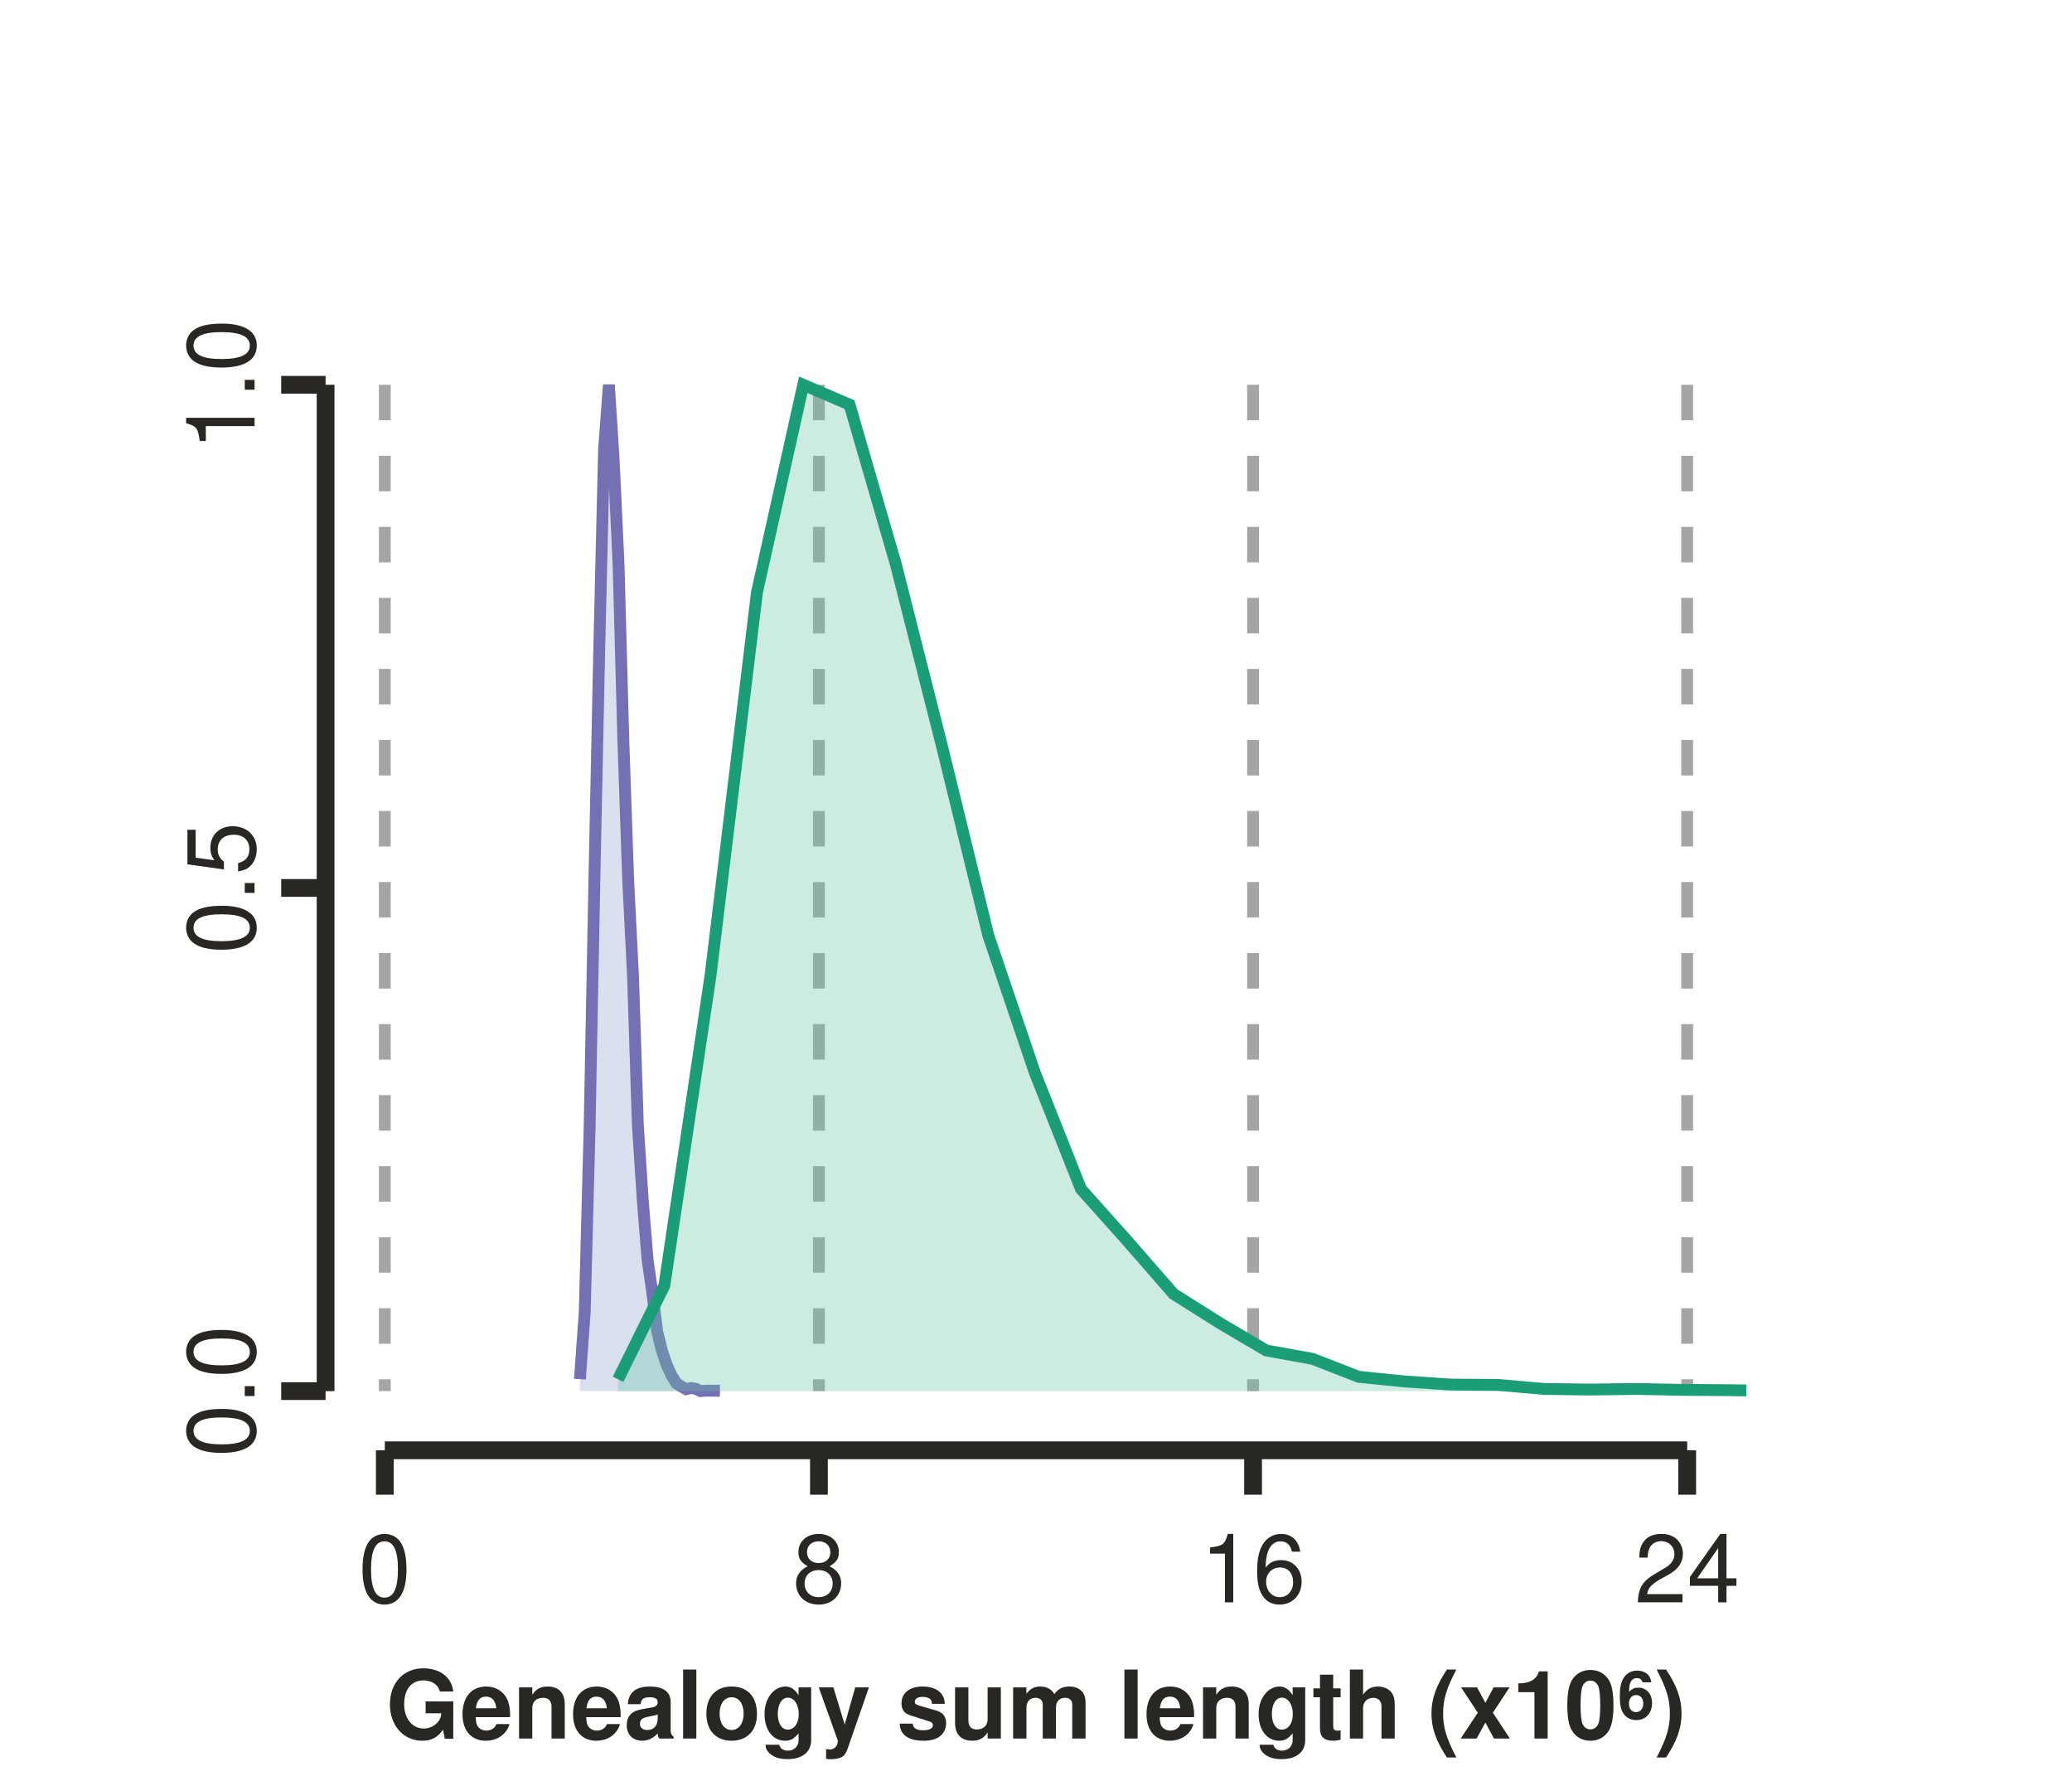
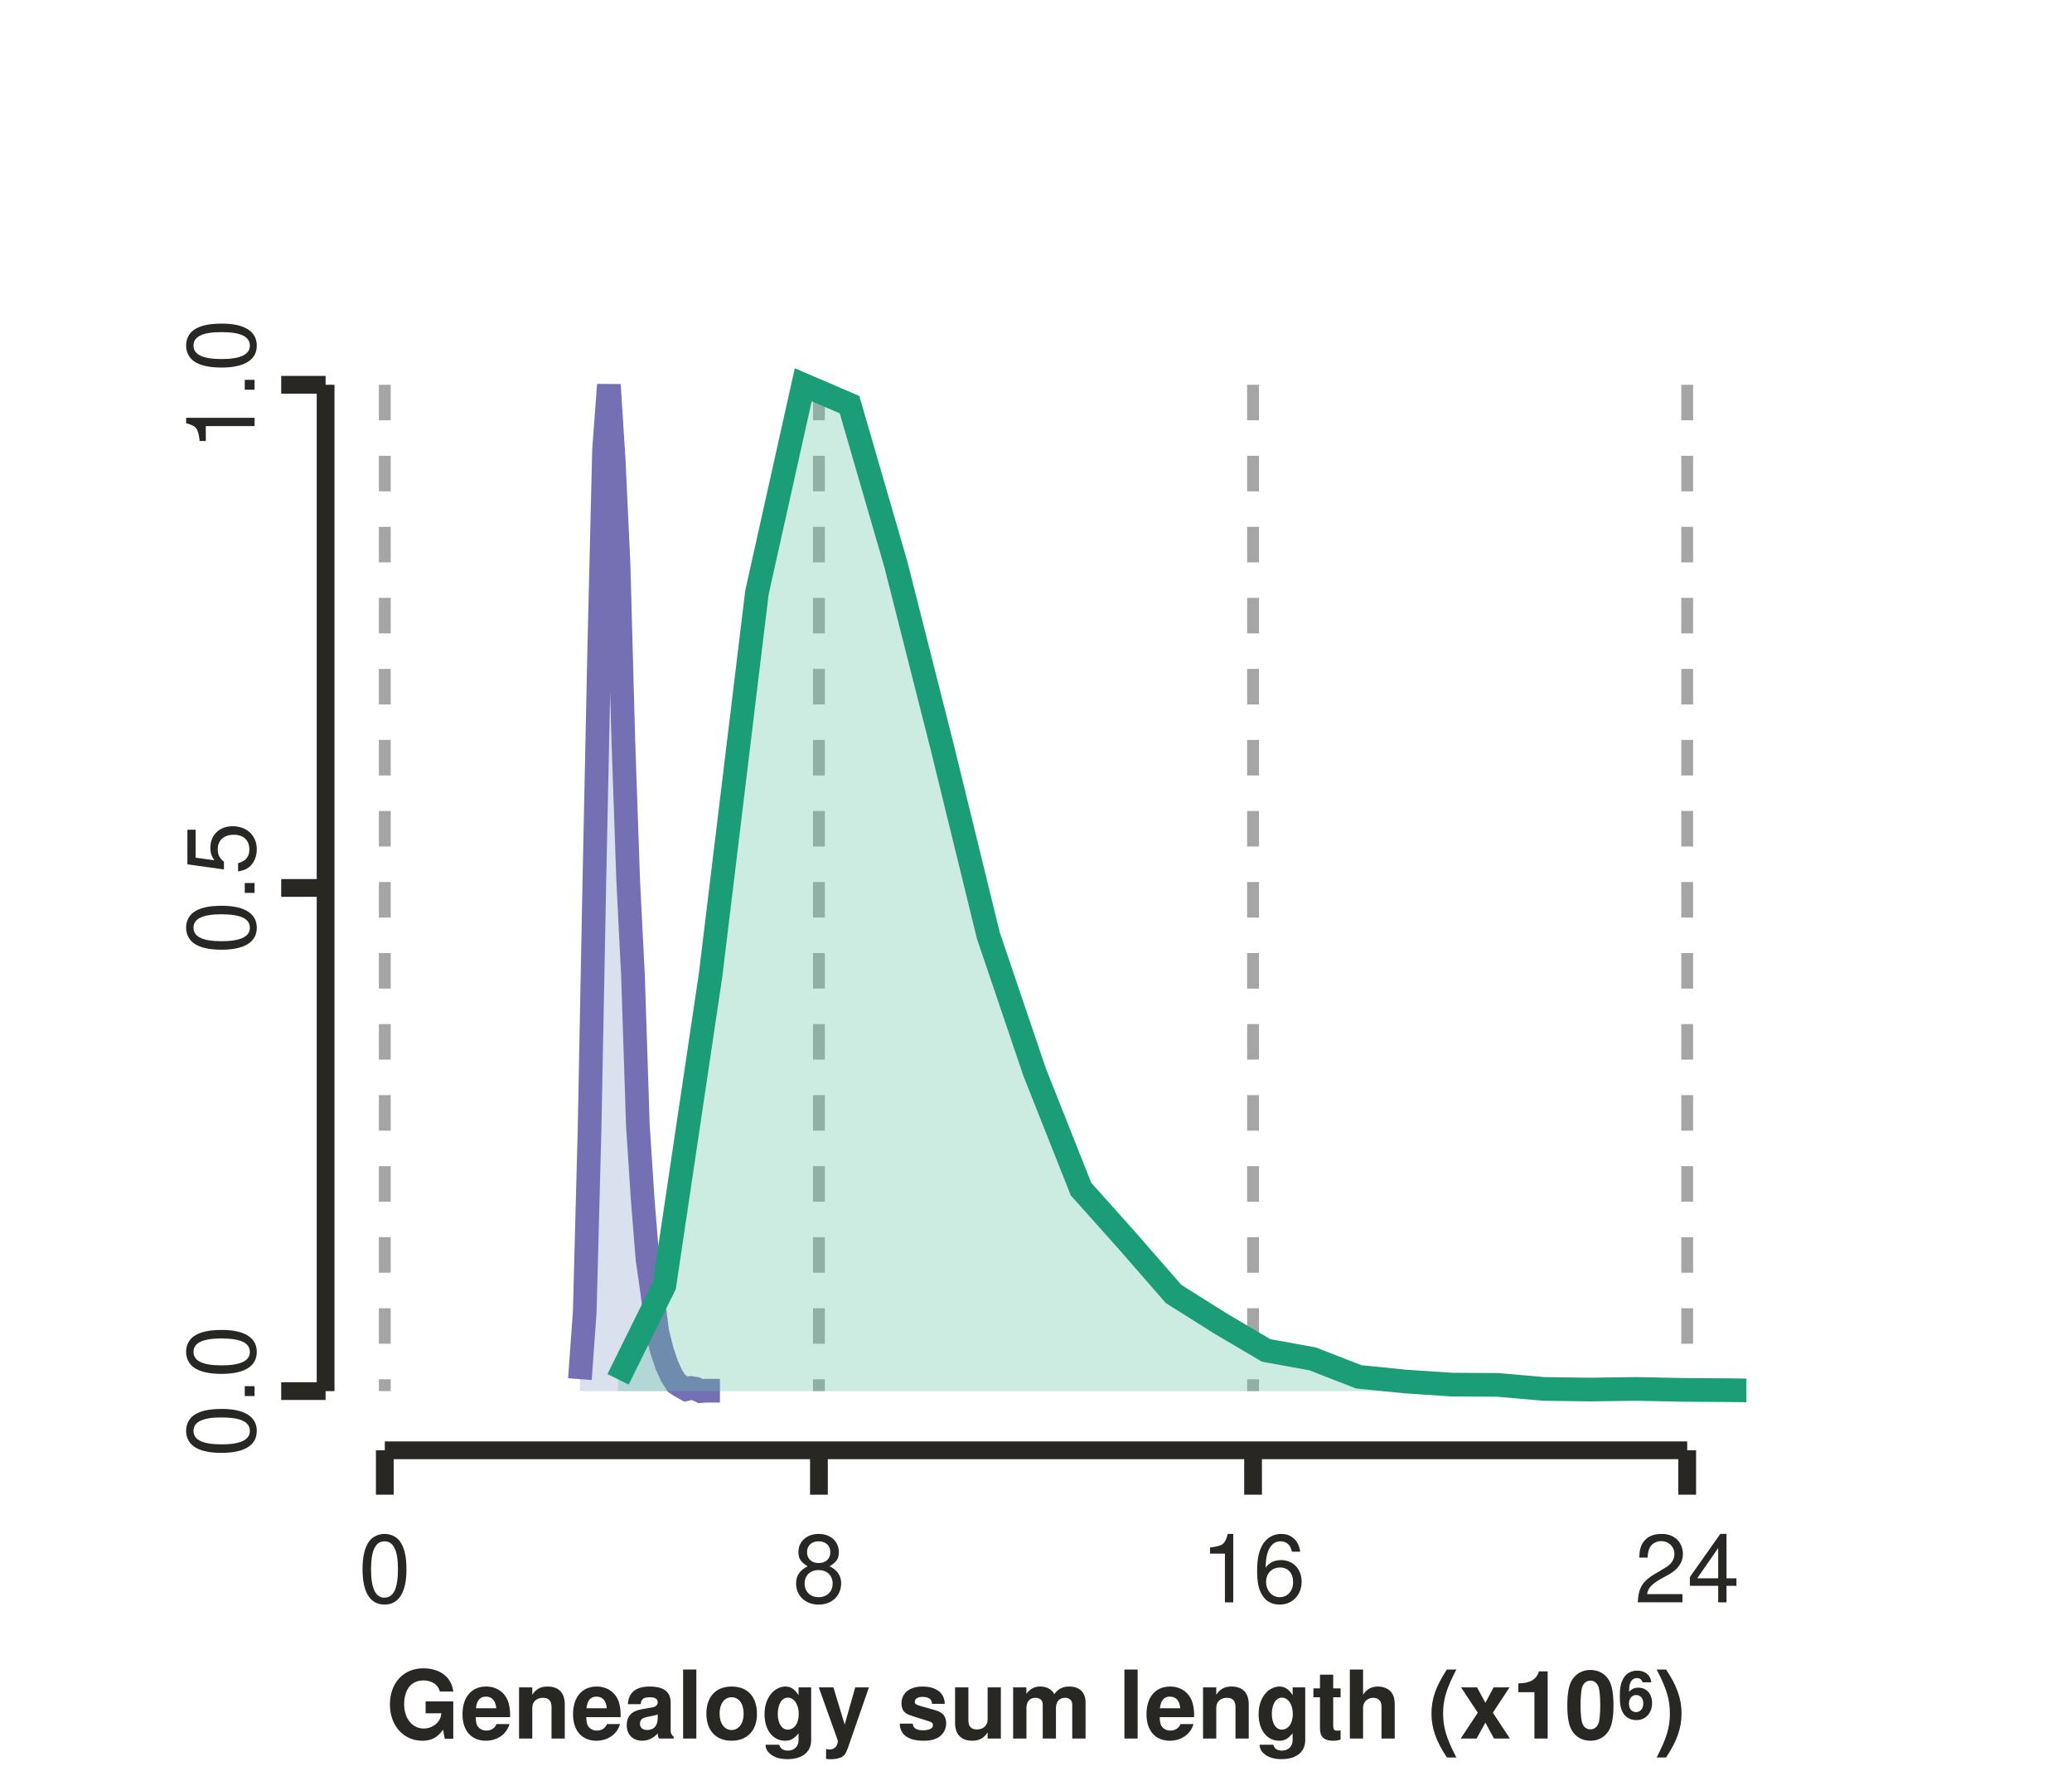
- <svg xmlns="http://www.w3.org/2000/svg" class="toyplot-canvas-Canvas" width="350.0px" height="300.0px" viewBox="0 0 350.0 300.0" preserveAspectRatio="xMidYMid meet" style="background-color:transparent;border-color:#292724;border-style:none;border-width:1.0;fill:rgb(16.1%,15.3%,14.1%);fill-opacity:1.0;font-family:Helvetica;font-size:12px;opacity:1.0;stroke:rgb(16.1%,15.3%,14.1%);stroke-opacity:1.0;stroke-width:1.0" id="tad088f1409af4a11b5e6d45ffacb452c">
-   <g class="toyplot-coordinates-Cartesian" id="ta45d7f8b0b4244098ddd8b53c5220010">
-     <clipPath id="t2aa40d72b3f04c39bf93c455e3cba05b">
+ <svg xmlns="http://www.w3.org/2000/svg" class="toyplot-canvas-Canvas" width="350.0px" height="300.0px" viewBox="0 0 350.0 300.0" preserveAspectRatio="xMidYMid meet" style="background-color:transparent;border-color:#292724;border-style:none;border-width:1.0;fill:rgb(16.1%,15.3%,14.1%);fill-opacity:1.0;font-family:Helvetica;font-size:12px;opacity:1.0;stroke:rgb(16.1%,15.3%,14.1%);stroke-opacity:1.0;stroke-width:1.0" id="t0a0c77838ce147dd8402218f7e66fd51">
+   <g class="toyplot-coordinates-Cartesian" id="ta3d4017f918d467980d01534f5c5a527">
+     <clipPath id="t3dab9d2a774644519eef2603f5708f04">
      <rect x="55.0" y="55.0" width="240.0" height="190.0" />
    </clipPath>
-     <g clip-path="url(#t2aa40d72b3f04c39bf93c455e3cba05b)">
-       <g class="toyplot-mark-AxisLines" style="stroke:rgb(50.2%,50.2%,50.2%);stroke-dasharray:6,6;stroke-opacity:0.7;stroke-width:2" id="t43d25142a1b74232aca948466fca448b">
+     <g clip-path="url(#t3dab9d2a774644519eef2603f5708f04)">
+       <g class="toyplot-mark-AxisLines" style="stroke:rgb(50.2%,50.2%,50.2%);stroke-dasharray:6,6;stroke-opacity:0.7;stroke-width:2" id="te8460941c23c48948392d89ff2e53da3">
        <g class="toyplot-Series">
          <line class="toyplot-Datum" x1="65.0" x2="65.0" y1="65.0" y2="235.0" style="opacity:1.0;stroke:rgb(50.2%,50.2%,50.2%);stroke-dasharray:6,6;stroke-opacity:0.7;stroke-width:2" />
          <line class="toyplot-Datum" x1="138.333" x2="138.333" y1="65.0" y2="235.0" style="opacity:1.0;stroke:rgb(50.2%,50.2%,50.2%);stroke-dasharray:6,6;stroke-opacity:0.7;stroke-width:2" />
          <line class="toyplot-Datum" x1="211.667" x2="211.667" y1="65.0" y2="235.0" style="opacity:1.0;stroke:rgb(50.2%,50.2%,50.2%);stroke-dasharray:6,6;stroke-opacity:0.7;stroke-width:2" />
          <line class="toyplot-Datum" x1="285.0" x2="285.0" y1="65.0" y2="235.0" style="opacity:1.0;stroke:rgb(50.2%,50.2%,50.2%);stroke-dasharray:6,6;stroke-opacity:0.7;stroke-width:2" />
        </g>
      </g>
-       <g class="toyplot-mark-FillBoundaries" style="fill:rgb(55.3%,62.7%,79.6%);fill-opacity:0.33;stroke:none" id="ta774a59b1a3a487c9649ba4118a2fd25">
+       <g class="toyplot-mark-FillBoundaries" style="fill:rgb(55.3%,62.7%,79.6%);fill-opacity:0.33;stroke:none" id="ted85092785d14a34a67f9299fadf4a03">
        <polygon points="97.958,235.0 98.774,235.0 99.59,235.0 100.405,235.0 101.221,235.0 102.036,235.0 102.852,235.0 103.668,235.0 104.483,235.0 105.299,235.0 106.115,235.0 106.93,235.0 107.746,235.0 108.561,235.0 109.377,235.0 110.193,235.0 111.008,235.0 111.824,235.0 112.639,235.0 113.455,235.0 114.271,235.0 115.086,235.0 115.902,235.0 116.718,235.0 117.533,235.0 118.349,235.0 119.164,235.0 119.98,235.0 120.796,235.0 121.611,235.0 121.611,234.935 120.796,234.935 119.98,234.935 119.164,234.935 118.349,235.0 117.533,234.608 116.718,234.477 115.902,234.673 115.086,234.216 114.271,233.693 113.455,232.386 112.639,230.621 111.824,228.203 111.008,224.935 110.193,218.399 109.377,212.712 108.561,202.582 107.746,190.033 106.93,164.935 106.115,148.725 105.299,125.261 104.483,95.261 103.668,77.81 102.852,65.0 102.036,75.98 101.221,109.706 100.405,148.595 99.59,190.686 98.774,221.601 97.958,232.974" style="fill:rgb(55.3%,62.7%,79.6%);fill-opacity:0.33;opacity:1.0;stroke:none" />
      </g>
-       <g class="toyplot-mark-Plot" style="fill:none" id="t9a0da6d5264a48fcaee2a0fe0d80764c">
+       <g class="toyplot-mark-Plot" style="fill:none" id="t5d86a5c73b594a7e87e6be0a3d540ded">
        <g class="toyplot-Series">
-           <path d="M 97.958 232.974 L 98.774 221.601 L 99.59 190.686 L 100.405 148.595 L 101.221 109.706 L 102.036 75.98 L 102.852 65.0 L 103.668 77.81 L 104.483 95.261 L 105.299 125.261 L 106.115 148.725 L 106.93 164.935 L 107.746 190.033 L 108.561 202.582 L 109.377 212.712 L 110.193 218.399 L 111.008 224.935 L 111.824 228.203 L 112.639 230.621 L 113.455 232.386 L 114.271 233.693 L 115.086 234.216 L 115.902 234.673 L 116.718 234.477 L 117.533 234.608 L 118.349 235.0 L 119.164 234.935 L 119.98 234.935 L 120.796 234.935 L 121.611 234.935" style="stroke:rgb(45.9%,43.9%,70.2%);stroke-opacity:1.0;stroke-width:2.0" />
+           <path d="M 97.958 232.974 L 98.774 221.601 L 99.59 190.686 L 100.405 148.595 L 101.221 109.706 L 102.036 75.98 L 102.852 65.0 L 103.668 77.81 L 104.483 95.261 L 105.299 125.261 L 106.115 148.725 L 106.93 164.935 L 107.746 190.033 L 108.561 202.582 L 109.377 212.712 L 110.193 218.399 L 111.008 224.935 L 111.824 228.203 L 112.639 230.621 L 113.455 232.386 L 114.271 233.693 L 115.086 234.216 L 115.902 234.673 L 116.718 234.477 L 117.533 234.608 L 118.349 235.0 L 119.164 234.935 L 119.98 234.935 L 120.796 234.935 L 121.611 234.935" style="stroke:rgb(45.9%,43.9%,70.2%);stroke-opacity:1.0;stroke-width:4.0" />
        </g>
      </g>
-       <g class="toyplot-mark-FillBoundaries" style="fill:rgb(40%,76.1%,64.7%);fill-opacity:0.33;stroke:none" id="t1f12901521d944da9ff4f1e65c5076c2">
+       <g class="toyplot-mark-FillBoundaries" style="fill:rgb(40%,76.1%,64.7%);fill-opacity:0.33;stroke:none" id="t84bf50f8dff640dfb2f761c958520ed8">
        <polygon points="104.405,235.0 112.224,235.0 120.044,235.0 127.863,235.0 135.683,235.0 143.502,235.0 151.321,235.0 159.141,235.0 166.96,235.0 174.78,235.0 182.599,235.0 190.419,235.0 198.238,235.0 206.057,235.0 213.877,235.0 221.696,235.0 229.516,235.0 237.335,235.0 245.155,235.0 252.974,235.0 260.793,235.0 268.613,235.0 276.432,235.0 284.252,235.0 292.071,235.0 299.89,235.0 307.71,235.0 315.529,235.0 323.349,235.0 331.168,235.0 331.168,234.948 323.349,235.0 315.529,234.948 307.71,234.79 299.89,234.948 292.071,234.843 284.252,234.79 276.432,234.633 268.613,234.738 260.793,234.633 252.974,233.951 245.155,233.899 237.335,233.374 229.516,232.588 221.696,229.547 213.877,228.131 206.057,223.516 198.238,218.587 190.419,209.621 182.599,200.864 174.78,181.147 166.96,158.075 159.141,126.141 151.321,95.308 143.502,68.356 135.683,65.0 127.863,100.08 120.044,164.63 112.224,217.171 104.405,233.007" style="fill:rgb(40%,76.1%,64.7%);fill-opacity:0.33;opacity:1.0;stroke:none" />
      </g>
-       <g class="toyplot-mark-Plot" style="fill:none" id="t01ba267fc6934d66a521e5d1d9bced5f">
+       <g class="toyplot-mark-Plot" style="fill:none" id="t16facbc5c1124d168f62fd51faa82c5e">
        <g class="toyplot-Series">
-           <path d="M 104.405 233.007 L 112.224 217.171 L 120.044 164.63 L 127.863 100.08 L 135.683 65.0 L 143.502 68.356 L 151.321 95.308 L 159.141 126.141 L 166.96 158.075 L 174.78 181.147 L 182.599 200.864 L 190.419 209.621 L 198.238 218.587 L 206.057 223.516 L 213.877 228.131 L 221.696 229.547 L 229.516 232.588 L 237.335 233.374 L 245.155 233.899 L 252.974 233.951 L 260.793 234.633 L 268.613 234.738 L 276.432 234.633 L 284.252 234.79 L 292.071 234.843 L 299.89 234.948 L 307.71 234.79 L 315.529 234.948 L 323.349 235.0 L 331.168 234.948" style="stroke:rgb(10.6%,62%,46.7%);stroke-opacity:1.0;stroke-width:2.0" />
+           <path d="M 104.405 233.007 L 112.224 217.171 L 120.044 164.63 L 127.863 100.08 L 135.683 65.0 L 143.502 68.356 L 151.321 95.308 L 159.141 126.141 L 166.96 158.075 L 174.78 181.147 L 182.599 200.864 L 190.419 209.621 L 198.238 218.587 L 206.057 223.516 L 213.877 228.131 L 221.696 229.547 L 229.516 232.588 L 237.335 233.374 L 245.155 233.899 L 252.974 233.951 L 260.793 234.633 L 268.613 234.738 L 276.432 234.633 L 284.252 234.79 L 292.071 234.843 L 299.89 234.948 L 307.71 234.79 L 315.529 234.948 L 323.349 235.0 L 331.168 234.948" style="stroke:rgb(10.6%,62%,46.7%);stroke-opacity:1.0;stroke-width:4.0" />
        </g>
      </g>
    </g>
-     <g class="toyplot-coordinates-Axis" id="t82eb6c20ea2d49649f268131762ec999" transform="translate(65.0,235.0)translate(0,10.0)">
+     <g class="toyplot-coordinates-Axis" id="t0c058a72689a4df987937312f860c2a7" transform="translate(65.0,235.0)translate(0,10.0)">
      <line x1="0" y1="0" x2="220.0" y2="0" style="stroke-width:3" />
      <g>
        <line x1="0.0" y1="7.5" x2="0.0" y2="0" style="stroke-width:3" />
        <line x1="73.333" y1="7.5" x2="73.333" y2="0" style="stroke-width:3" />
        <line x1="146.667" y1="7.5" x2="146.667" y2="0" style="stroke-width:3" />
        <line x1="220.0" y1="7.5" x2="220.0" y2="0" style="stroke-width:3" />
      </g>
      <g>
        <g transform="translate(0.0,12.0)">
          <text x="-4.448" y="13.688" style="fill:rgb(16.1%,15.3%,14.1%);fill-opacity:1.0;font-family:helvetica;font-size:16.0px;font-weight:normal;stroke:none;vertical-align:baseline;white-space:pre">0</text>
        </g>
        <g transform="translate(73.33333,12.0)">
          <text x="-4.448" y="13.688" style="fill:rgb(16.1%,15.3%,14.1%);fill-opacity:1.0;font-family:helvetica;font-size:16.0px;font-weight:normal;stroke:none;vertical-align:baseline;white-space:pre">8</text>
        </g>
        <g transform="translate(146.6667,12.0)">
          <text x="-8.896" y="13.688" style="fill:rgb(16.1%,15.3%,14.1%);fill-opacity:1.0;font-family:helvetica;font-size:16.0px;font-weight:normal;stroke:none;vertical-align:baseline;white-space:pre">16</text>
        </g>
        <g transform="translate(220.0,12.0)">
          <text x="-8.896" y="13.688" style="fill:rgb(16.1%,15.3%,14.1%);fill-opacity:1.0;font-family:helvetica;font-size:16.0px;font-weight:normal;stroke:none;vertical-align:baseline;white-space:pre">24</text>
        </g>
      </g>
      <g transform="translate(110.0,35.0)">
        <text x="-109.81" y="13.688" style="fill:rgb(16.1%,15.3%,14.1%);fill-opacity:1.0;font-family:helvetica;font-size:16.0px;font-weight:bold;stroke:none;vertical-align:baseline;white-space:pre">Genealogy sum length (x10</text>
        <text x="98.254" y="10.328" style="fill:rgb(16.1%,15.3%,14.1%);fill-opacity:1.0;font-family:helvetica;font-size:11.2px;font-weight:bold;stroke:none;vertical-align:baseline;white-space:pre">6</text>
        <text x="104.482" y="13.688" style="fill:rgb(16.1%,15.3%,14.1%);fill-opacity:1.0;font-family:helvetica;font-size:16.0px;font-weight:bold;stroke:none;vertical-align:baseline;white-space:pre">)</text>
      </g>
      <g class="toyplot-coordinates-Axis-coordinates" style="visibility:hidden" transform="">
        <line x1="0" x2="0" y1="-6.0" y2="9.0" style="stroke:rgb(43.9%,50.2%,56.5%);stroke-opacity:1.0;stroke-width:1.0" />
        <text x="0" y="-12.0" style="alignment-baseline:alphabetic;fill:rgb(43.9%,50.2%,56.5%);fill-opacity:1.0;font-size:10px;font-weight:normal;stroke:none;text-anchor:middle" />
      </g>
    </g>
-     <g class="toyplot-coordinates-Axis" id="t8e4f201675eb4f50bcdcfa8dea36a3be" transform="translate(65.0,235.0)rotate(-90.0)translate(0,-10.0)">
+     <g class="toyplot-coordinates-Axis" id="tb07863f205724ac5b978154f7bea592a" transform="translate(65.0,235.0)rotate(-90.0)translate(0,-10.0)">
      <line x1="0" y1="0" x2="170.0" y2="0" style="stroke-width:3" />
      <g>
        <line x1="0.0" y1="-7.5" x2="0.0" y2="0" style="stroke-width:3" />
        <line x1="85.0" y1="-7.5" x2="85.0" y2="0" style="stroke-width:3" />
        <line x1="170.0" y1="-7.5" x2="170.0" y2="0" style="stroke-width:3" />
      </g>
      <g>
        <g transform="translate(0.0,-12.0)">
          <text x="-11.12" y="0.0" style="fill:rgb(16.1%,15.3%,14.1%);fill-opacity:1.0;font-family:helvetica;font-size:16.0px;font-weight:normal;stroke:none;vertical-align:baseline;white-space:pre">0.0</text>
        </g>
        <g transform="translate(85.0,-12.0)">
          <text x="-11.12" y="0.0" style="fill:rgb(16.1%,15.3%,14.1%);fill-opacity:1.0;font-family:helvetica;font-size:16.0px;font-weight:normal;stroke:none;vertical-align:baseline;white-space:pre">0.5</text>
        </g>
        <g transform="translate(170.0,-12.0)">
          <text x="-11.12" y="0.0" style="fill:rgb(16.1%,15.3%,14.1%);fill-opacity:1.0;font-family:helvetica;font-size:16.0px;font-weight:normal;stroke:none;vertical-align:baseline;white-space:pre">1.0</text>
        </g>
      </g>
      <g class="toyplot-coordinates-Axis-coordinates" style="visibility:hidden" transform="">
        <line x1="0" x2="0" y1="6.0" y2="-9.0" style="stroke:rgb(43.9%,50.2%,56.5%);stroke-opacity:1.0;stroke-width:1.0" />
        <text x="0" y="12.0" style="alignment-baseline:hanging;fill:rgb(43.9%,50.2%,56.5%);fill-opacity:1.0;font-size:10px;font-weight:normal;stroke:none;text-anchor:middle" />
      </g>
    </g>
  </g>
</svg>
